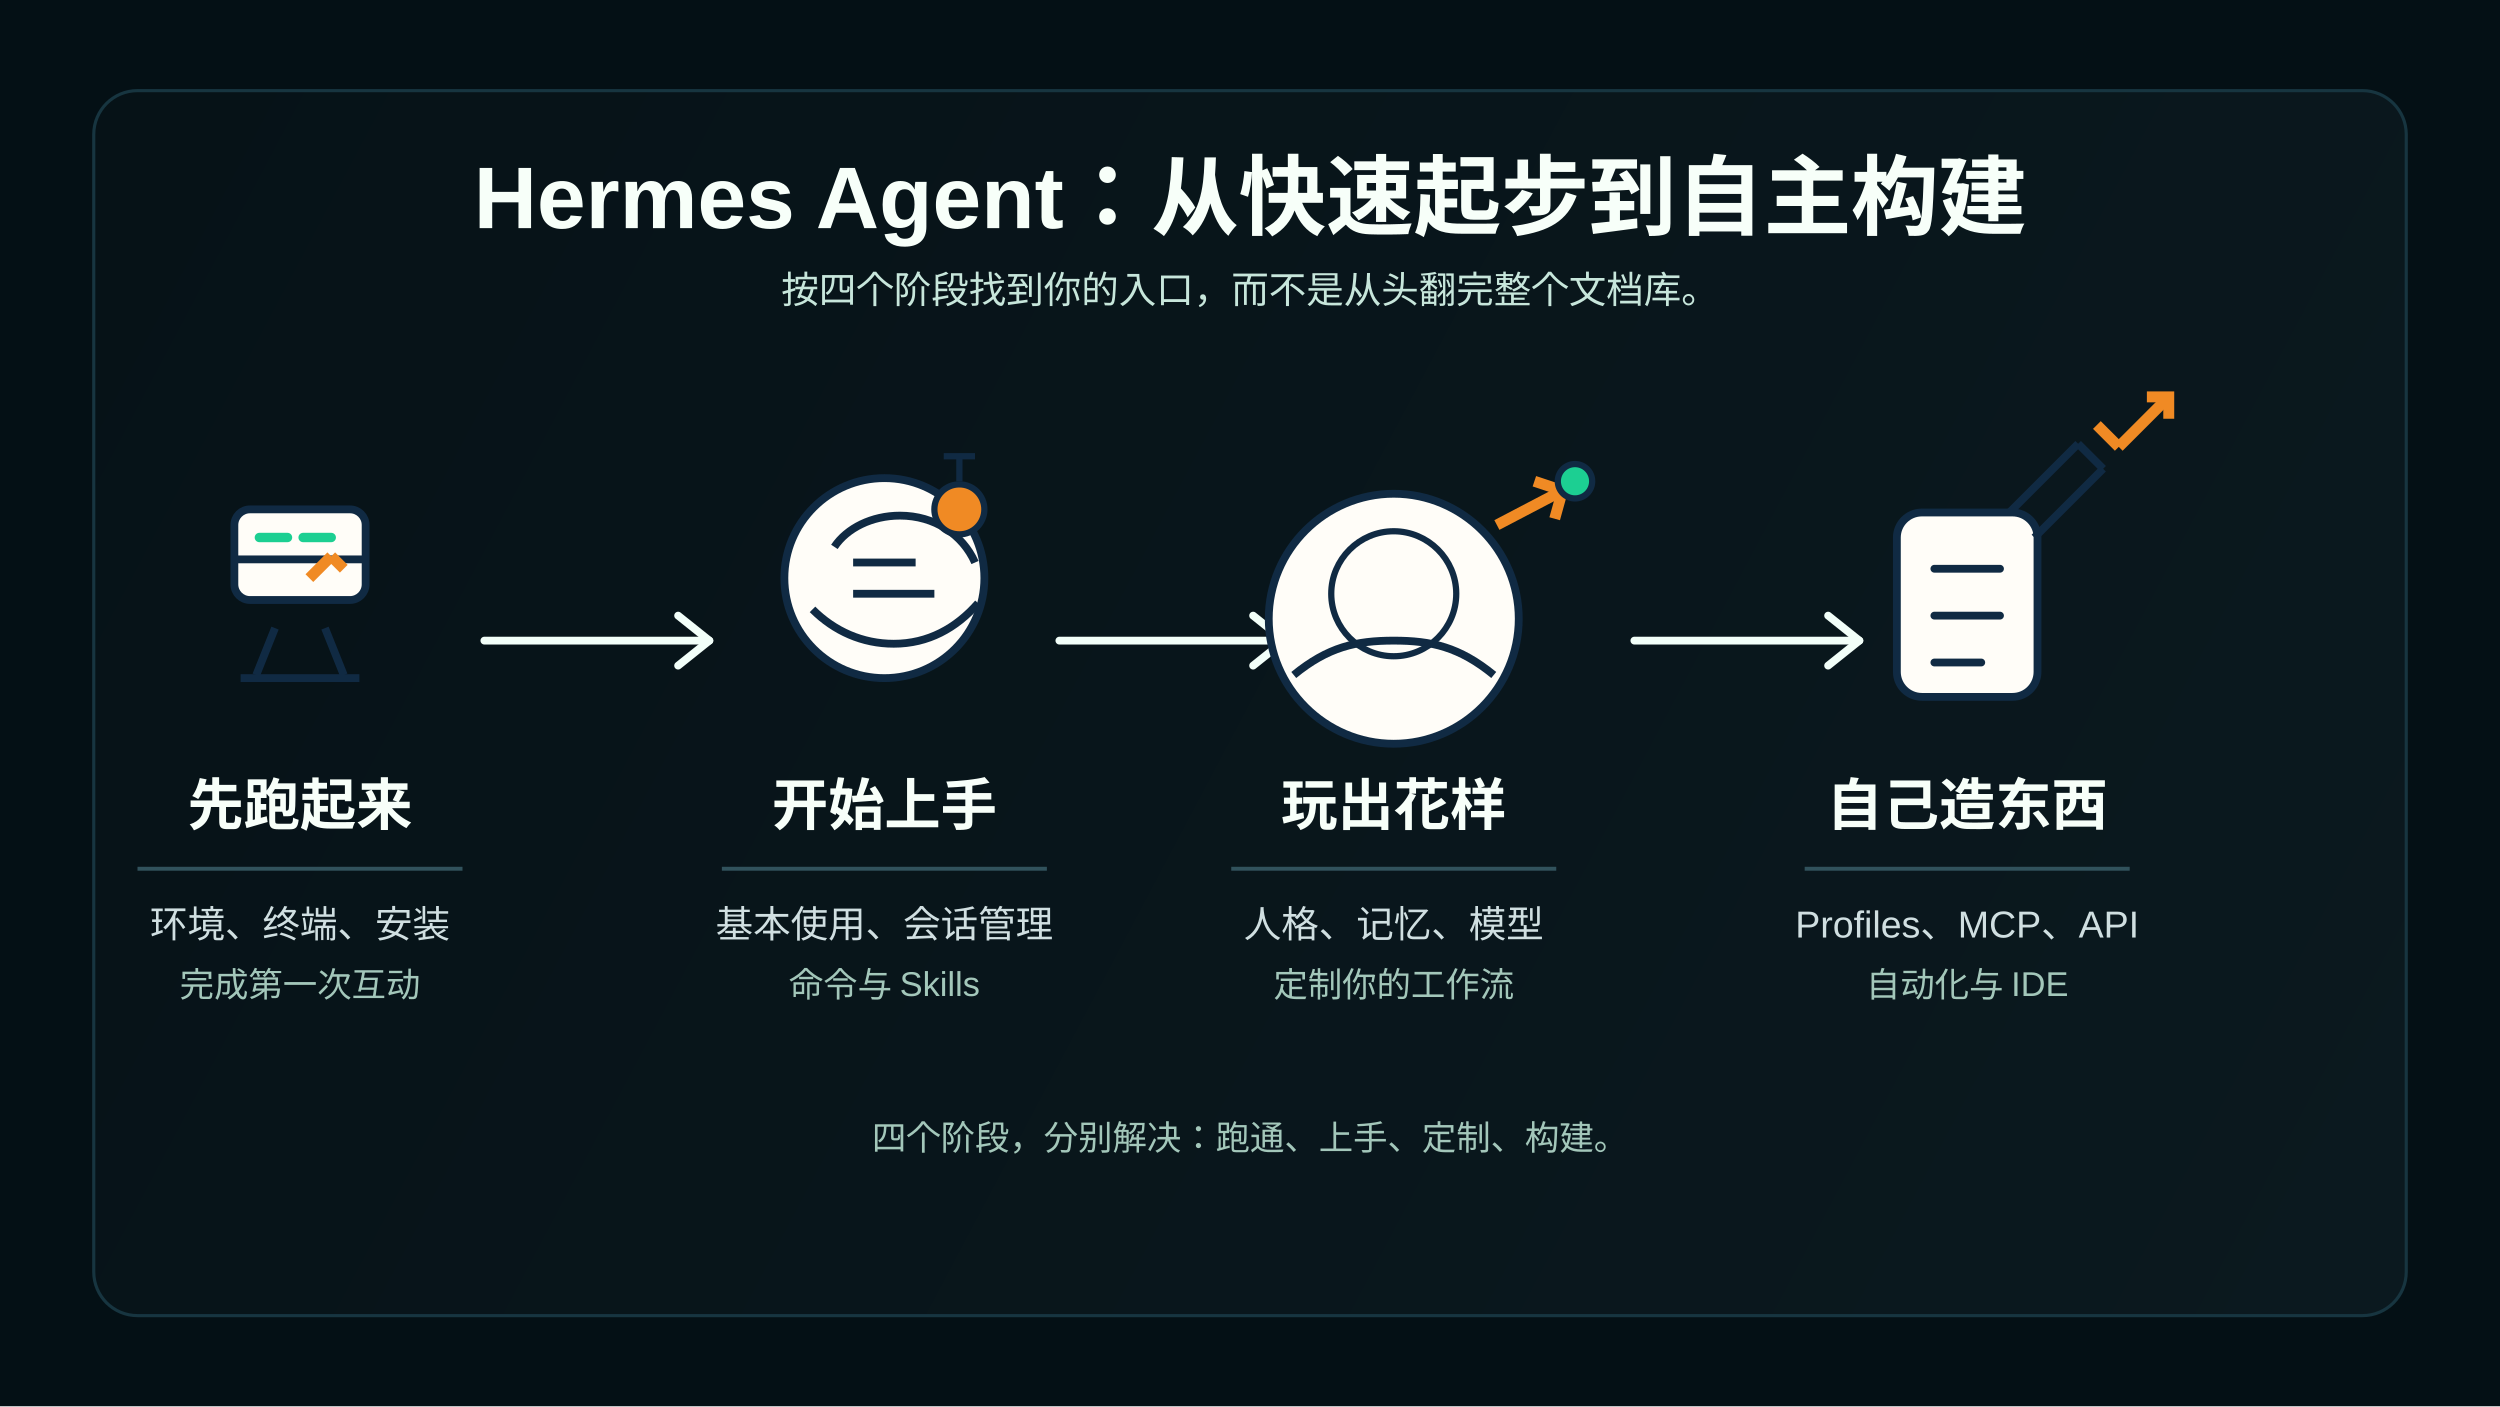
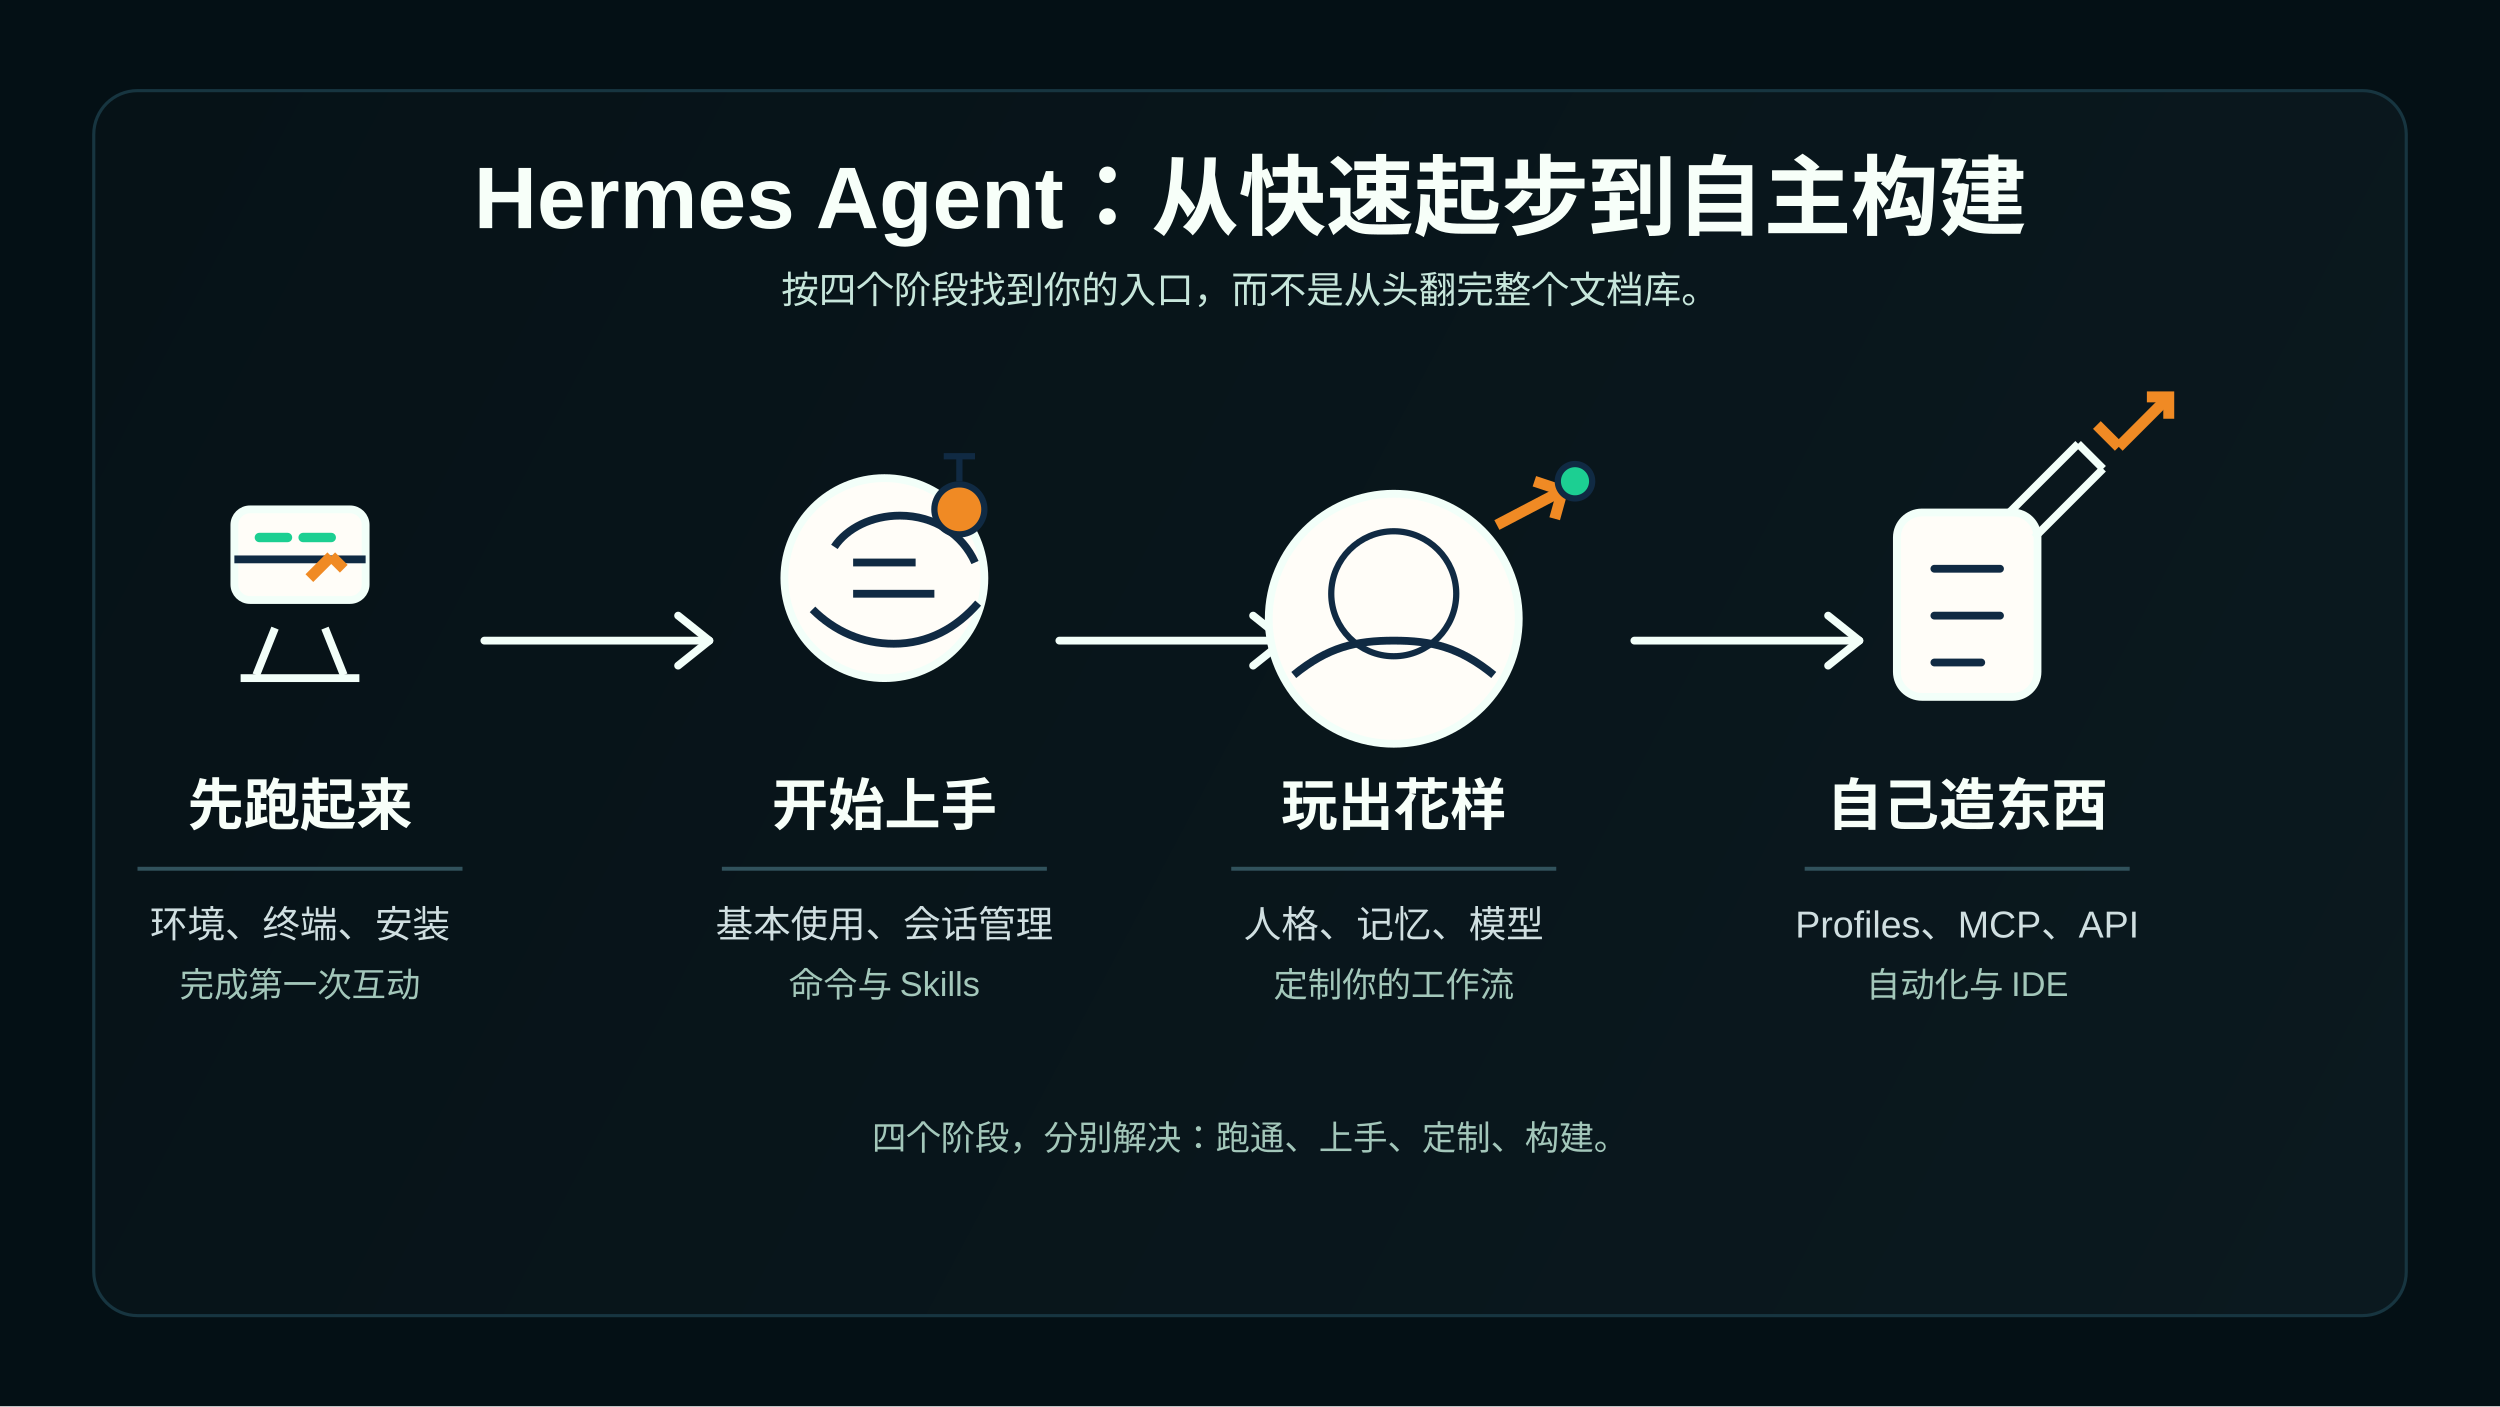
<svg xmlns="http://www.w3.org/2000/svg" width="1600" height="900" viewBox="0 0 1600 900" fill="none">
  <defs>
    <linearGradient id="bg" x1="60" y1="58" x2="1540" y2="842" gradientUnits="userSpaceOnUse">
      <stop stop-color="#061217" />
      <stop offset="1" stop-color="#0B191F" />
    </linearGradient>
    <linearGradient id="panel" x1="0" y1="0" x2="1" y2="1">
      <stop stop-color="#11242D" />
      <stop offset="1" stop-color="#0B171F" />
    </linearGradient>
  </defs>
  <rect width="1600" height="900" fill="#041015" />
  <rect x="60" y="58" width="1480" height="784" rx="28" fill="url(#bg)" stroke="#173540" stroke-width="2" />
  <text x="800" y="146" text-anchor="middle" fill="#F7FFF9" font-size="56" font-family="Arial, PingFang SC, Microsoft YaHei, sans-serif" font-weight="700">Hermes Agent：从快速起步到自主构建</text>
  <text x="800" y="194" text-anchor="middle" fill="#C7E6DB" font-size="24" font-family="Arial, PingFang SC, Microsoft YaHei, sans-serif">按四个阶段找到你的入口，而不是从头翻完整个文档库。</text>
  <g stroke="#F2FFF9" stroke-width="5" stroke-linecap="round" stroke-linejoin="round">
    <path d="M310 410H454" />
    <path d="M434 394L454 410L434 426" />
    <path d="M678 410H822" />
    <path d="M802 394L822 410L802 426" />
    <path d="M1046 410H1190" />
    <path d="M1170 394L1190 410L1170 426" />
  </g>
  <g>
-     <rect x="150" y="326" width="84" height="58" rx="10" fill="#FFFDF8" stroke="#102A43" stroke-width="5" />
+     <rect x="150" y="326" width="84" height="58" rx="10" fill="#FFFDF8" stroke="#F2FFF9" stroke-width="5" />
    <path d="M150 358H234" stroke="#102A43" stroke-width="5" />
    <path d="M166 344H184" stroke="#1CCF92" stroke-width="6" stroke-linecap="round" />
    <path d="M194 344H212" stroke="#1CCF92" stroke-width="6" stroke-linecap="round" />
-     <path d="M176 402L164 432" stroke="#102A43" stroke-width="5" />
-     <path d="M208 402L220 432" stroke="#102A43" stroke-width="5" />
-     <path d="M154 434H230" stroke="#102A43" stroke-width="5" />
+     <path d="M176 402L164 432" stroke="#F2FFF9" stroke-width="5" />
+     <path d="M208 402L220 432" stroke="#F2FFF9" stroke-width="5" />
+     <path d="M154 434H230" stroke="#F2FFF9" stroke-width="5" />
    <path d="M198 370L212 356" stroke="#F08A24" stroke-width="7" />
    <path d="M212 356L220 364" stroke="#F08A24" stroke-width="7" />
  </g>
  <g>
-     <circle cx="566" cy="370" r="64" stroke="#102A43" stroke-width="5" fill="#FFFDF8" />
+     <circle cx="566" cy="370" r="64" stroke="#F2FFF9" stroke-width="5" fill="#FFFDF8" />
    <path d="M534 350C542 338 558 330 576 330C598 330 616 342 624 360" stroke="#102A43" stroke-width="5" />
    <path d="M520 390C534 404 552 412 572 412C594 412 612 402 626 386" stroke="#102A43" stroke-width="5" />
    <path d="M546 360H586" stroke="#102A43" stroke-width="5" />
    <path d="M546 380H598" stroke="#102A43" stroke-width="5" />
    <circle cx="614" cy="326" r="16" fill="#F08A24" stroke="#102A43" stroke-width="4" />
    <path d="M614 308V292" stroke="#102A43" stroke-width="4" />
    <path d="M604 292H624" stroke="#102A43" stroke-width="4" />
  </g>
  <g>
-     <path d="M892 316C936 316 972 352 972 396C972 440 936 476 892 476C848 476 812 440 812 396C812 352 848 316 892 316Z" stroke="#102A43" stroke-width="5" fill="#FFFDF8" />
+     <path d="M892 316C936 316 972 352 972 396C972 440 936 476 892 476C848 476 812 440 812 396C812 352 848 316 892 316Z" stroke="#F2FFF9" stroke-width="5" fill="#FFFDF8" />
    <path d="M892 340C914 340 932 358 932 380C932 402 914 420 892 420C870 420 852 402 852 380C852 358 870 340 892 340Z" stroke="#102A43" stroke-width="4" />
    <path d="M828 432C850 414 868 410 892 410C916 410 934 414 956 432" stroke="#102A43" stroke-width="5" />
    <path d="M958 336L1000 314" stroke="#F08A24" stroke-width="7" />
    <path d="M1000 314L995 332" stroke="#F08A24" stroke-width="7" />
    <path d="M1000 314L982 308" stroke="#F08A24" stroke-width="7" />
    <circle cx="1008" cy="308" r="11" fill="#1CCF92" stroke="#102A43" stroke-width="4" />
  </g>
  <g>
-     <rect x="1214" y="328" width="90" height="118" rx="16" fill="#FFFDF8" stroke="#102A43" stroke-width="5" />
+     <rect x="1214" y="328" width="90" height="118" rx="16" fill="#FFFDF8" stroke="#F2FFF9" stroke-width="5" />
    <path d="M1238 364H1280" stroke="#102A43" stroke-width="5" stroke-linecap="round" />
    <path d="M1238 394H1280" stroke="#102A43" stroke-width="5" stroke-linecap="round" />
    <path d="M1238 424H1268" stroke="#102A43" stroke-width="5" stroke-linecap="round" />
-     <path d="M1286 328L1330 284" stroke="#102A43" stroke-width="5" />
-     <path d="M1330 284L1346 300" stroke="#102A43" stroke-width="5" />
-     <path d="M1346 300L1302 344" stroke="#102A43" stroke-width="5" />
+     <path d="M1286 328L1330 284" stroke="#F2FFF9" stroke-width="5" />
+     <path d="M1330 284L1346 300" stroke="#F2FFF9" stroke-width="5" />
+     <path d="M1346 300L1302 344" stroke="#F2FFF9" stroke-width="5" />
    <path d="M1342 272L1356 286" stroke="#F08A24" stroke-width="7" />
    <path d="M1356 286L1388 254" stroke="#F08A24" stroke-width="7" />
    <path d="M1374 254H1388V268" stroke="#F08A24" stroke-width="7" />
  </g>
  <g>
    <text x="192" y="528" text-anchor="middle" fill="#F7FFF9" font-size="36" font-family="Arial, PingFang SC, Microsoft YaHei, sans-serif" font-weight="700">先跑起来</text>
    <path d="M88 556H296" stroke="#31525C" stroke-width="2.5" />
    <text x="192" y="600" text-anchor="middle" fill="#D0DFE1" font-size="24" font-family="Arial, PingFang SC, Microsoft YaHei, sans-serif">环境、终端、安装</text>
    <text x="192" y="638" text-anchor="middle" fill="#A3C7BA" font-size="22" font-family="Arial, PingFang SC, Microsoft YaHei, sans-serif">完成第一次互动</text>
  </g>
  <g>
    <text x="566" y="528" text-anchor="middle" fill="#F7FFF9" font-size="36" font-family="Arial, PingFang SC, Microsoft YaHei, sans-serif" font-weight="700">开始上手</text>
    <path d="M462 556H670" stroke="#31525C" stroke-width="2.5" />
    <text x="566" y="600" text-anchor="middle" fill="#D0DFE1" font-size="24" font-family="Arial, PingFang SC, Microsoft YaHei, sans-serif">基本使用、会话管理</text>
    <text x="566" y="638" text-anchor="middle" fill="#A3C7BA" font-size="22" font-family="Arial, PingFang SC, Microsoft YaHei, sans-serif">命令与 Skills</text>
  </g>
  <g>
    <text x="892" y="528" text-anchor="middle" fill="#F7FFF9" font-size="36" font-family="Arial, PingFang SC, Microsoft YaHei, sans-serif" font-weight="700">玩出花样</text>
    <path d="M788 556H996" stroke="#31525C" stroke-width="2.5" />
    <text x="892" y="600" text-anchor="middle" fill="#D0DFE1" font-size="24" font-family="Arial, PingFang SC, Microsoft YaHei, sans-serif">人格、记忆、模型</text>
    <text x="892" y="638" text-anchor="middle" fill="#A3C7BA" font-size="22" font-family="Arial, PingFang SC, Microsoft YaHei, sans-serif">定制你的工作流</text>
  </g>
  <g>
    <text x="1259" y="528" text-anchor="middle" fill="#F7FFF9" font-size="36" font-family="Arial, PingFang SC, Microsoft YaHei, sans-serif" font-weight="700">自己造东西</text>
    <path d="M1155 556H1363" stroke="#31525C" stroke-width="2.5" />
    <text x="1259" y="600" text-anchor="middle" fill="#D0DFE1" font-size="24" font-family="Arial, PingFang SC, Microsoft YaHei, sans-serif">Profiles、MCP、API</text>
    <text x="1259" y="638" text-anchor="middle" fill="#A3C7BA" font-size="22" font-family="Arial, PingFang SC, Microsoft YaHei, sans-serif">自动化与 IDE</text>
  </g>
  <text x="800" y="736" text-anchor="middle" fill="#A3C7BA" font-size="22" font-family="Arial, PingFang SC, Microsoft YaHei, sans-serif">四个阶段，分别解决：跑通、上手、定制、构建。</text>
</svg>
